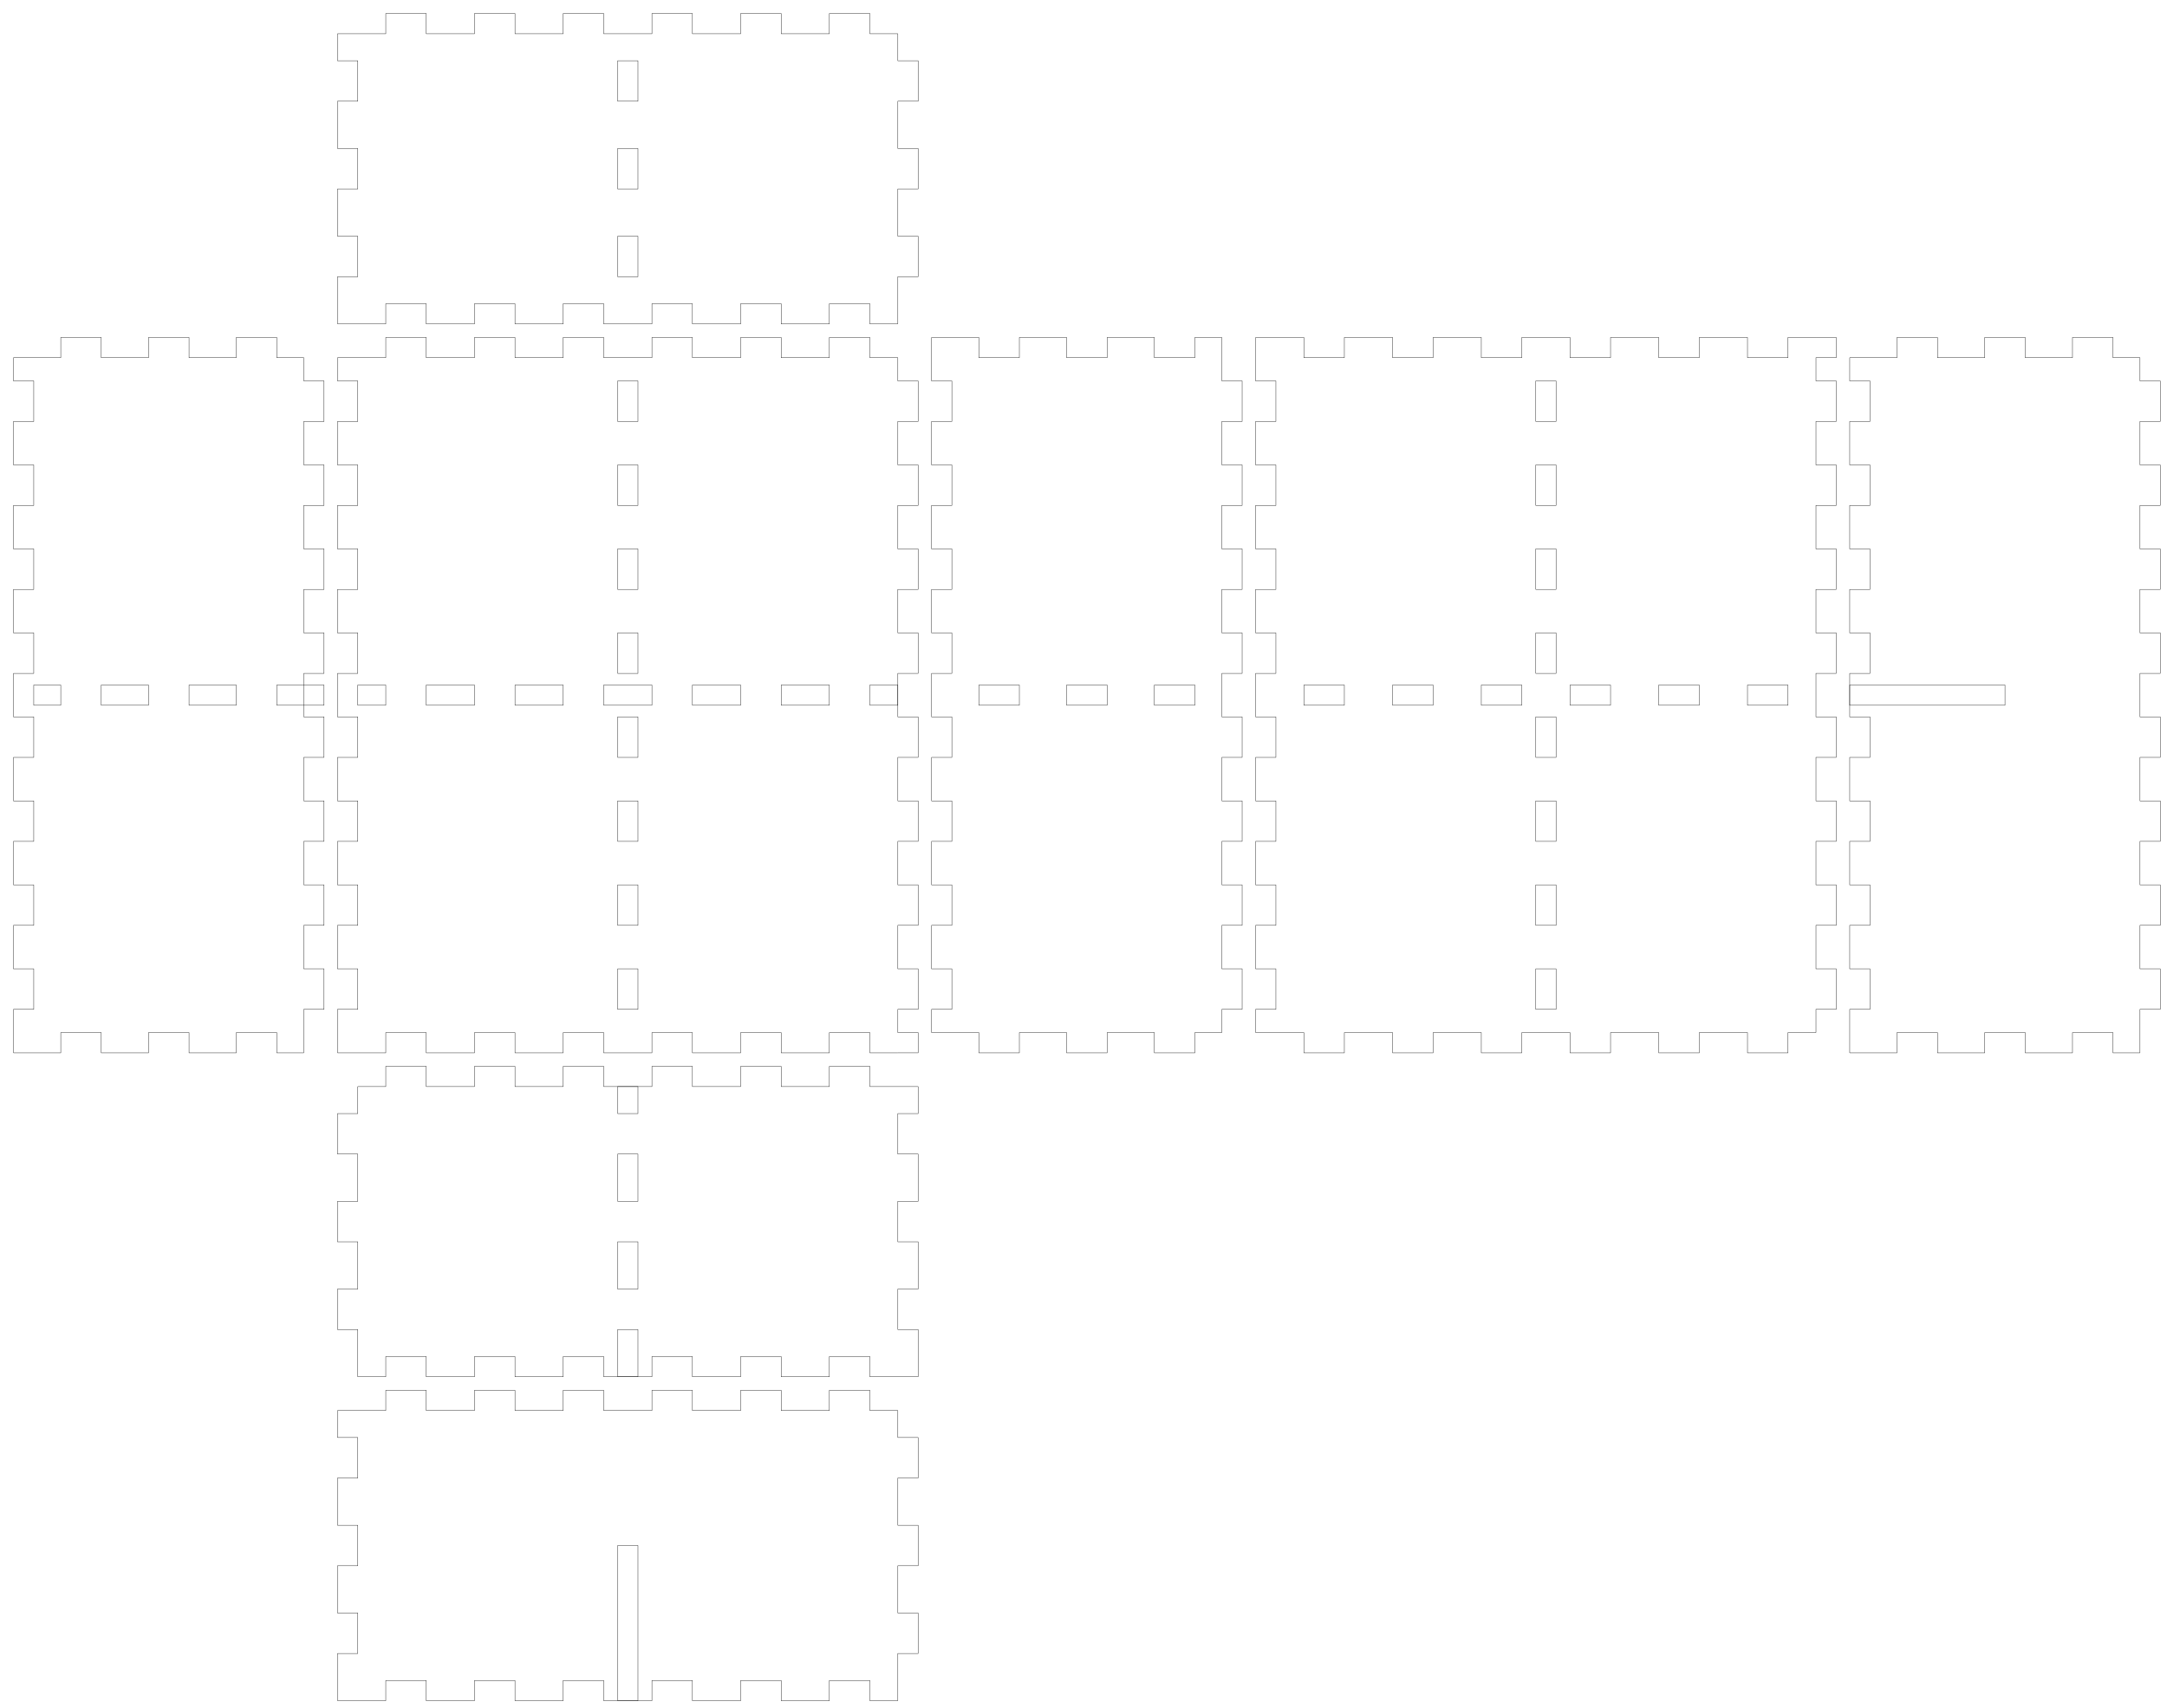
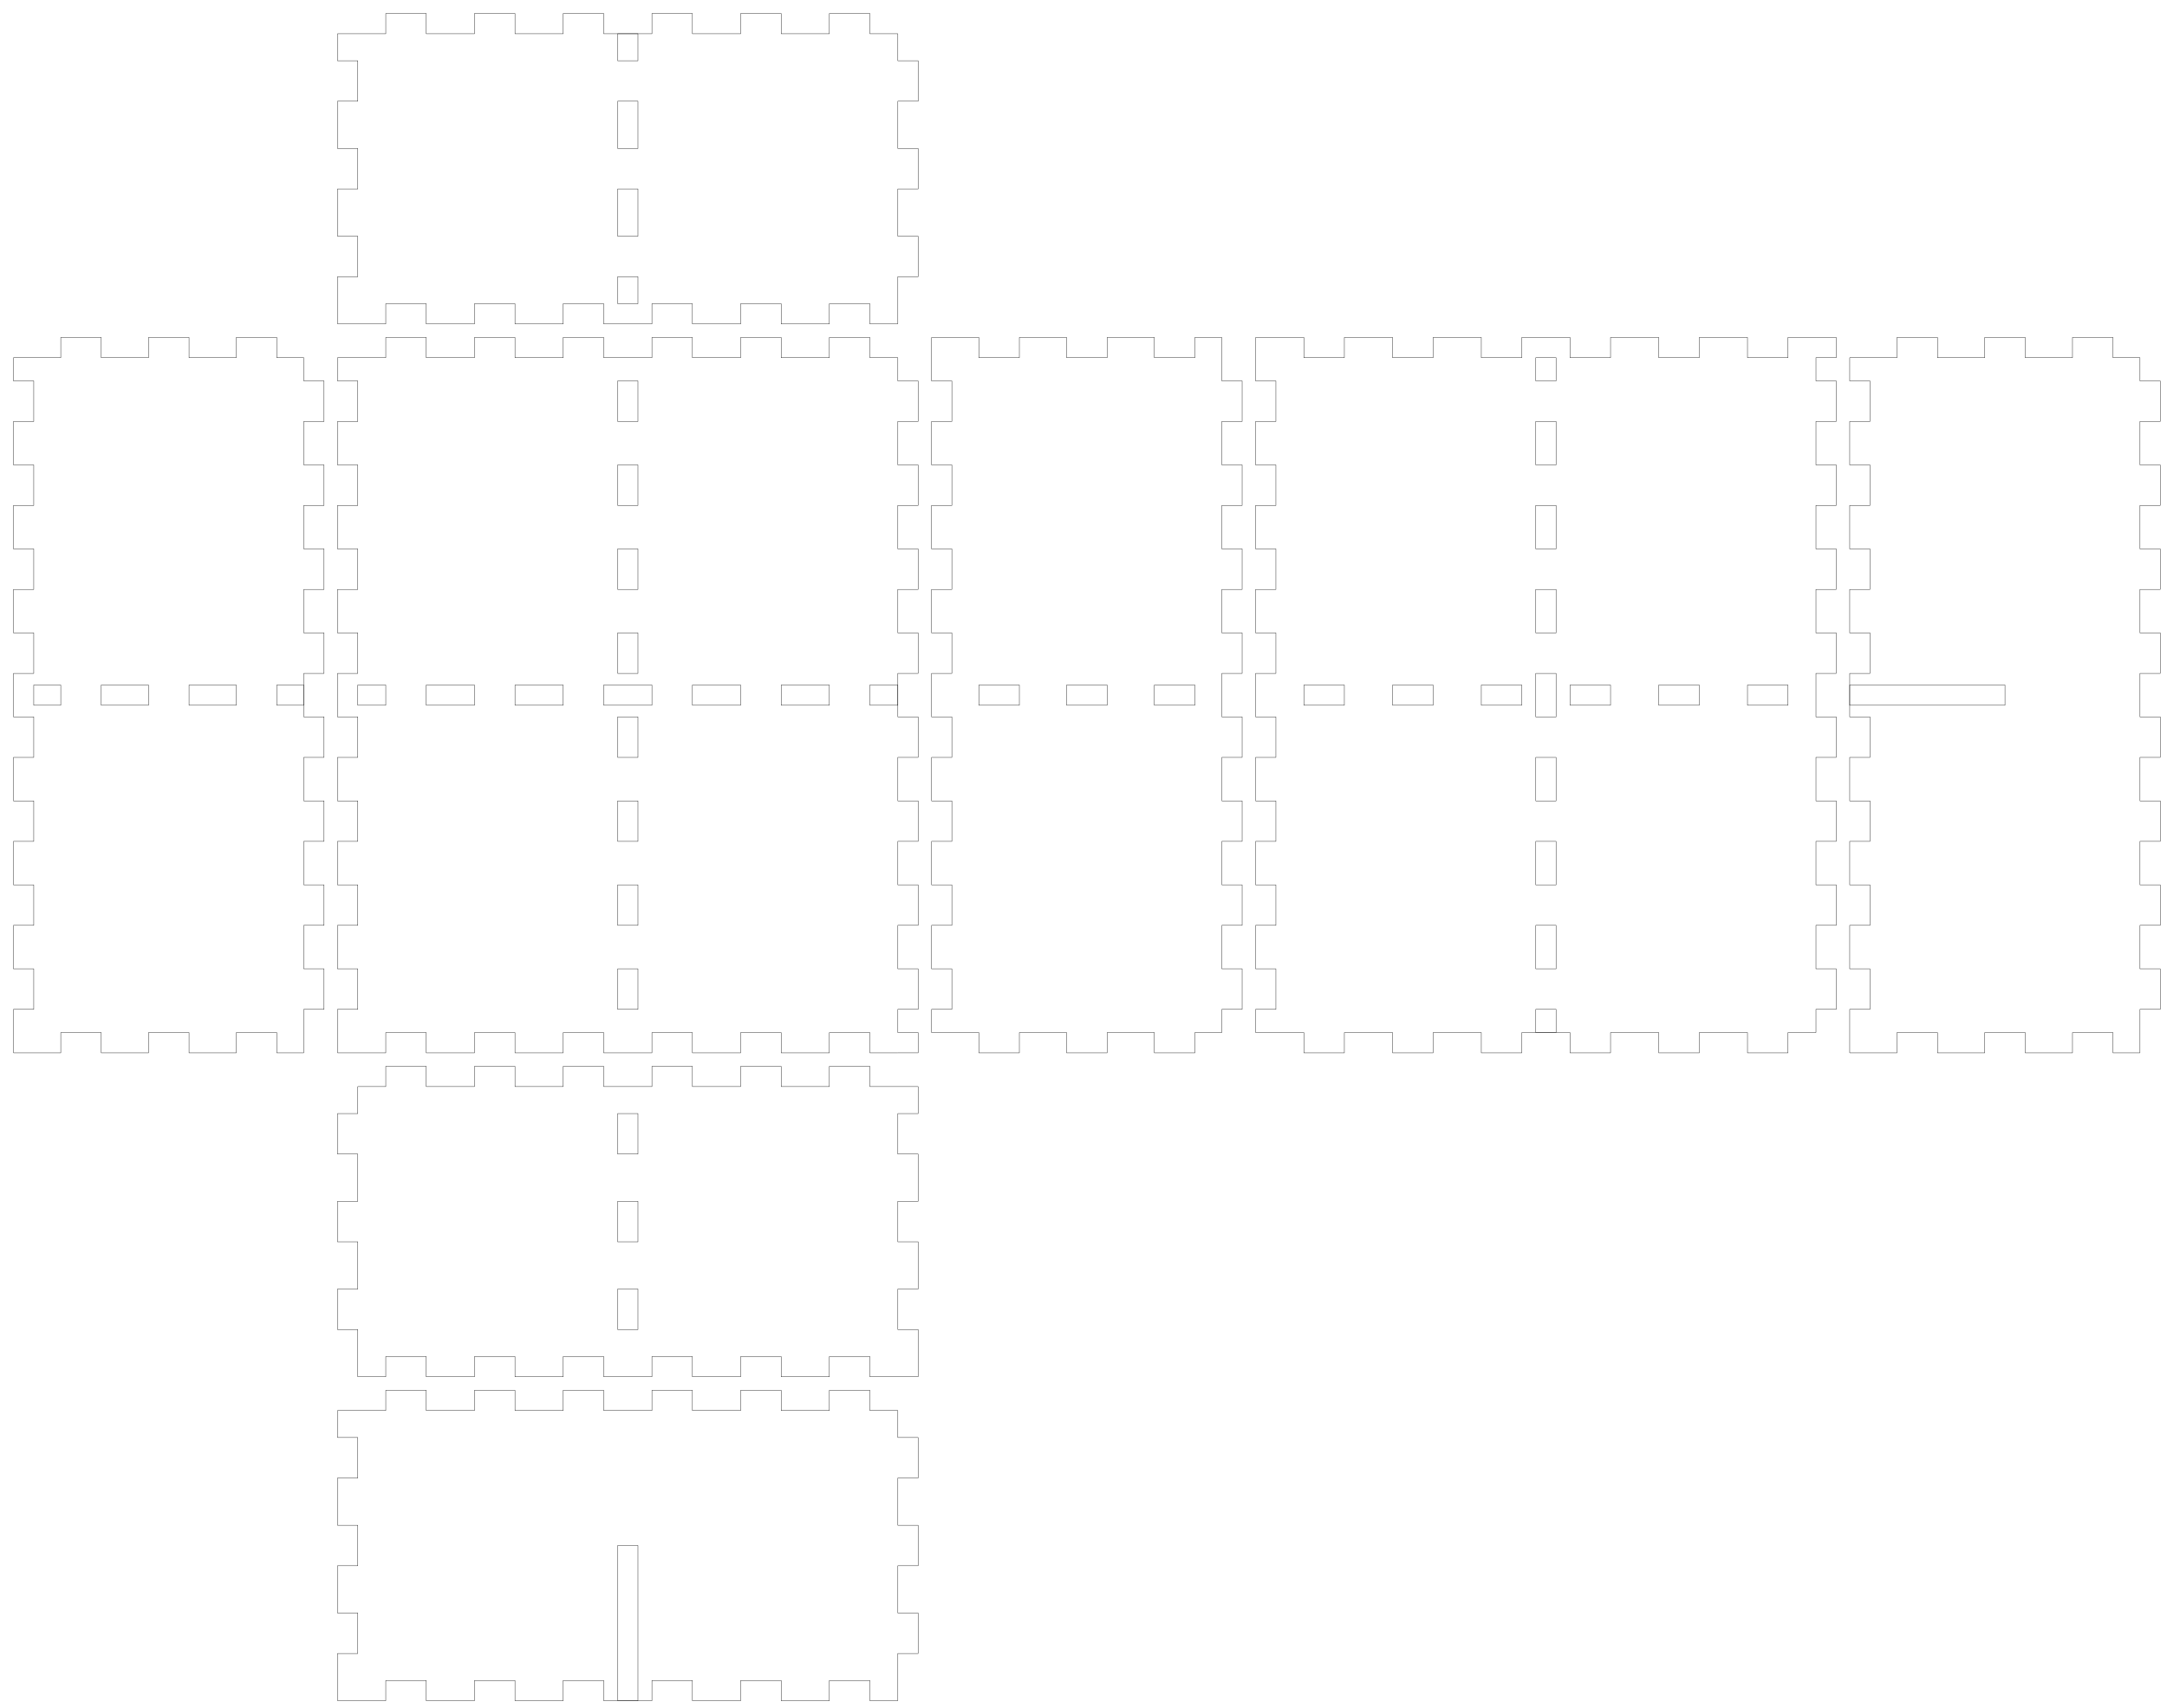
<svg xmlns="http://www.w3.org/2000/svg" width="321mm" height="253mm" viewBox="0 0 321 253" version="1.1">
  <defs id="defaults" />
  <g id="tabbedbox">
    <g id="back">
      <path id="side_001" style="fill:none;stroke:#000000;stroke-width:0.051" d="m 53 161 l 4.143 0 l 0 -3 l 6 0 l 0 3 l 7.143 0 l 0 -3 l 6 0 l 0 3 l 7.143 0 l 0 -3 l 6 0 l 0 3 l 7.143 0 l 0 -3 l 6 0 l 0 3 l 7.143 0 l 0 -3 l 6 0 l 0 3 l 7.143 0 l 0 -3 l 6 0 l 0 3 l 7.143 0" />
      <path id="side_002" style="fill:none;stroke:#000000;stroke-width:0.051" d="m 136 161 l 0 4 l -3 0 l 0 6 l 3 0 l 0 7 l -3 0 l 0 6 l 3 0 l 0 7 l -3 0 l 0 6 l 3 0 l 0 7" />
-       <path id="hole" style="fill:none;stroke:#000000;stroke-width:0.051" d="m 94.5 161 l 0 4 l -3 0 l 0 -4 l 3 0 z" />
-       <path id="hole_001" style="fill:none;stroke:#000000;stroke-width:0.051" d="m 94.5 171 l 0 7 l -3 0 l 0 -7 l 3 0 z" />
-       <path id="hole_002" style="fill:none;stroke:#000000;stroke-width:0.051" d="m 94.5 184 l 0 7 l -3 0 l 0 -7 l 3 0 z" />
-       <path id="hole_003" style="fill:none;stroke:#000000;stroke-width:0.051" d="m 94.5 197 l 0 7 l -3 0 l 0 -7 l 3 0 z" />
+       <path id="hole_001" style="fill:none;stroke:#000000;stroke-width:0.051" d="m 94.5 165 l 0 6 l -3 0 l 0 -6 l 3 0 z" />
+       <path id="hole_002" style="fill:none;stroke:#000000;stroke-width:0.051" d="m 94.5 178 l 0 6 l -3 0 l 0 -6 l 3 0 z" />
+       <path id="hole_003" style="fill:none;stroke:#000000;stroke-width:0.051" d="m 94.5 191 l 0 6 l -3 0 l 0 -6 l 3 0 z" />
      <path id="side_003" style="fill:none;stroke:#000000;stroke-width:0.051" d="m 136 204 l -7.143 0 l 0 -3 l -6 0 l 0 3 l -7.143 0 l 0 -3 l -6 0 l 0 3 l -7.143 0 l 0 -3 l -6 0 l 0 3 l -7.143 0 l 0 -3 l -6 0 l 0 3 l -7.143 0 l 0 -3 l -6 0 l 0 3 l -7.143 0 l 0 -3 l -6 0 l 0 3 l -4.143 0" />
      <path id="side_004" style="fill:none;stroke:#000000;stroke-width:0.051" d="m 53 204 l 0 -7 l -3 0 l 0 -6 l 3 0 l 0 -7 l -3 0 l 0 -6 l 3 0 l 0 -7 l -3 0 l 0 -6 l 3 0 l 0 -4" />
    </g>
    <g id="xdivider">
      <path id="side_005" style="fill:none;stroke:#000000;stroke-width:0.051" d="m 50 209 l 7.143 0 l 0 -3 l 6 0 l 0 3 l 7.143 0 l 0 -3 l 6 0 l 0 3 l 7.143 0 l 0 -3 l 6 0 l 0 3 l 7.143 0 l 0 -3 l 6 0 l 0 3 l 7.143 0 l 0 -3 l 6 0 l 0 3 l 7.143 0 l 0 -3 l 6 0 l 0 3 l 4.143 0" />
      <path id="side_006" style="fill:none;stroke:#000000;stroke-width:0.051" d="m 133 209 l 0 4 l 3 0 l 0 6 l -3 0 l 0 7 l 3 0 l 0 6 l -3 0 l 0 7 l 3 0 l 0 6 l -3 0 l 0 7" />
      <path id="side_007" style="fill:none;stroke:#000000;stroke-width:0.051" d="m 133 252 l -4.143 0 l 0 -3 l -6 0 l 0 3 l -7.143 0 l 0 -3 l -6 0 l 0 3 l -7.143 0 l 0 -3 l -6 0 l 0 3 l -7.143 0 l 0 -3 l -6 0 l 0 3 l -7.143 0 l 0 -3 l -6 0 l 0 3 l -7.143 0 l 0 -3 l -6 0 l 0 3 l -7.143 0" />
      <path id="side_008" style="fill:none;stroke:#000000;stroke-width:0.051" d="m 50 252 l 0 -7 l 3 0 l 0 -6 l -3 0 l 0 -7 l 3 0 l 0 -6 l -3 0 l 0 -7 l 3 0 l 0 -6 l -3 0 l 0 -4" />
-       <path id="slot" style="fill:none;stroke:#000000;stroke-width:0.051" d="m 91.5 252 l 0 -23 l 3 0 l 0 23 l -3 0 z" />
+       <path id="slot_001" style="fill:none;stroke:#000000;stroke-width:0.051" d="m 91.5 252 l 0 -23 l 3 0 l 0 23 l -3 0 z" />
    </g>
    <g id="left">
      <path id="side_009" style="fill:none;stroke:#000000;stroke-width:0.051" d="m 2 53 l 7 0 l 0 -3 l 6 0 l 0 3 l 7 0 l 0 -3 l 6 0 l 0 3 l 7 0 l 0 -3 l 6 0 l 0 3 l 4 0" />
      <path id="hole_004" style="fill:none;stroke:#000000;stroke-width:0.051" d="m 5 101.5 l 4 0 l 0 3 l -4 0 l 0 -3 z" />
      <path id="hole_005" style="fill:none;stroke:#000000;stroke-width:0.051" d="m 15 101.5 l 7 0 l 0 3 l -7 0 l 0 -3 z" />
      <path id="hole_006" style="fill:none;stroke:#000000;stroke-width:0.051" d="m 28 101.5 l 7 0 l 0 3 l -7 0 l 0 -3 z" />
-       <path id="hole_007" style="fill:none;stroke:#000000;stroke-width:0.051" d="m 41 101.5 l 7 0 l 0 3 l -7 0 l 0 -3 z" />
+       <path id="hole_007" style="fill:none;stroke:#000000;stroke-width:0.051" d="m 41 101.5 l 4 0 l 0 3 l -4 0 l 0 -3 z" />
      <path id="side_010" style="fill:none;stroke:#000000;stroke-width:0.051" d="m 45 53 l 0 3.444 l 3 0 l 0 6 l -3 0 l 0 6.444 l 3 0 l 0 6 l -3 0 l 0 6.444 l 3 0 l 0 6 l -3 0 l 0 6.444 l 3 0 l 0 6 l -3 0 l 0 6.444 l 3 0 l 0 6 l -3 0 l 0 6.445 l 3 0 l 0 6 l -3 0 l 0 6.444 l 3 0 l 0 6 l -3 0 l 0 6.445 l 3 0 l 0 6 l -3 0 l 0 6.444" />
      <path id="side_011" style="fill:none;stroke:#000000;stroke-width:0.051" d="m 45 156 l -4 0 l 0 -3 l -6 0 l 0 3 l -7 0 l 0 -3 l -6 0 l 0 3 l -7 0 l 0 -3 l -6 0 l 0 3 l -7 0" />
      <path id="side_012" style="fill:none;stroke:#000000;stroke-width:0.051" d="m 2 156 l 0 -6.444 l 3 0 l 0 -6 l -3 0 l 0 -6.445 l 3 0 l 0 -6 l -3 0 l 0 -6.444 l 3 0 l 0 -6 l -3 0 l 0 -6.445 l 3 0 l 0 -6 l -3 0 l 0 -6.444 l 3 0 l 0 -6 l -3 0 l 0 -6.444 l 3 0 l 0 -6 l -3 0 l 0 -6.444 l 3 0 l 0 -6 l -3 0 l 0 -6.444 l 3 0 l 0 -6 l -3 0 l 0 -3.444" />
    </g>
    <g id="ydivider">
      <path id="side_013" style="fill:none;stroke:#000000;stroke-width:0.051" d="m 274 53 l 7 0 l 0 -3 l 6 0 l 0 3 l 7 0 l 0 -3 l 6 0 l 0 3 l 7 0 l 0 -3 l 6 0 l 0 3 l 4 0" />
-       <path id="slot_001" style="fill:none;stroke:#000000;stroke-width:0.051" d="m 274 101.5 l 23 0 l 0 3 l -23 0 l 0 -3 z" />
+       <path id="slot_002" style="fill:none;stroke:#000000;stroke-width:0.051" d="m 274 101.5 l 23 0 l 0 3 l -23 0 l 0 -3 z" />
      <path id="side_014" style="fill:none;stroke:#000000;stroke-width:0.051" d="m 317 53 l 0 3.444 l 3 0 l 0 6 l -3 0 l 0 6.444 l 3 0 l 0 6 l -3 0 l 0 6.444 l 3 0 l 0 6 l -3 0 l 0 6.444 l 3 0 l 0 6 l -3 0 l 0 6.444 l 3 0 l 0 6 l -3 0 l 0 6.445 l 3 0 l 0 6 l -3 0 l 0 6.444 l 3 0 l 0 6 l -3 0 l 0 6.445 l 3 0 l 0 6 l -3 0 l 0 6.444" />
      <path id="side_015" style="fill:none;stroke:#000000;stroke-width:0.051" d="m 317 156 l -4 0 l 0 -3 l -6 0 l 0 3 l -7 0 l 0 -3 l -6 0 l 0 3 l -7 0 l 0 -3 l -6 0 l 0 3 l -7 0" />
      <path id="side_016" style="fill:none;stroke:#000000;stroke-width:0.051" d="m 274 156 l 0 -6.444 l 3 0 l 0 -6 l -3 0 l 0 -6.445 l 3 0 l 0 -6 l -3 0 l 0 -6.444 l 3 0 l 0 -6 l -3 0 l 0 -6.445 l 3 0 l 0 -6 l -3 0 l 0 -6.444 l 3 0 l 0 -6 l -3 0 l 0 -6.444 l 3 0 l 0 -6 l -3 0 l 0 -6.444 l 3 0 l 0 -6 l -3 0 l 0 -6.444 l 3 0 l 0 -6 l -3 0 l 0 -3.444" />
    </g>
    <g id="bottom">
      <path id="side_017" style="fill:none;stroke:#000000;stroke-width:0.051" d="m 50 53 l 7.143 0 l 0 -3 l 6 0 l 0 3 l 7.143 0 l 0 -3 l 6 0 l 0 3 l 7.143 0 l 0 -3 l 6 0 l 0 3 l 7.143 0 l 0 -3 l 6 0 l 0 3 l 7.143 0 l 0 -3 l 6 0 l 0 3 l 7.143 0 l 0 -3 l 6 0 l 0 3 l 4.143 0" />
      <path id="hole_008" style="fill:none;stroke:#000000;stroke-width:0.051" d="m 53 101.5 l 4.143 0 l 0 3 l -4.143 0 l 0 -3 z" />
      <path id="hole_009" style="fill:none;stroke:#000000;stroke-width:0.051" d="m 63.143 101.5 l 7.143 0 l 0 3 l -7.143 0 l 0 -3 z" />
      <path id="hole_010" style="fill:none;stroke:#000000;stroke-width:0.051" d="m 76.286 101.5 l 7.143 0 l 0 3 l -7.143 0 l 0 -3 z" />
      <path id="hole_011" style="fill:none;stroke:#000000;stroke-width:0.051" d="m 89.429 101.5 l 7.143 0 l 0 3 l -7.143 0 l 0 -3 z" />
      <path id="hole_012" style="fill:none;stroke:#000000;stroke-width:0.051" d="m 102.571 101.5 l 7.143 0 l 0 3 l -7.143 0 l 0 -3 z" />
      <path id="hole_013" style="fill:none;stroke:#000000;stroke-width:0.051" d="m 115.714 101.5 l 7.143 0 l 0 3 l -7.143 0 l 0 -3 z" />
      <path id="hole_014" style="fill:none;stroke:#000000;stroke-width:0.051" d="m 128.857 101.5 l 4.143 0 l 0 3 l -4.143 0 l 0 -3 z" />
      <path id="side_018" style="fill:none;stroke:#000000;stroke-width:0.051" d="m 133 53 l 0 3.444 l 3 0 l 0 6 l -3 0 l 0 6.444 l 3 0 l 0 6 l -3 0 l 0 6.444 l 3 0 l 0 6 l -3 0 l 0 6.444 l 3 0 l 0 6 l -3 0 l 0 6.444 l 3 0 l 0 6 l -3 0 l 0 6.445 l 3 0 l 0 6 l -3 0 l 0 6.444 l 3 0 l 0 6 l -3 0 l 0 6.445 l 3 0 l 0 6 l -3 0 l 0 3.444 l 3 0 l 0 3 l -3 0" />
      <path id="hole_015" style="fill:none;stroke:#000000;stroke-width:0.051" d="m 94.5 56.444 l 0 6 l -3 0 l 0 -6 l 3 0 z" />
      <path id="hole_016" style="fill:none;stroke:#000000;stroke-width:0.051" d="m 94.5 68.889 l 0 6 l -3 0 l 0 -6 l 3 0 z" />
      <path id="hole_017" style="fill:none;stroke:#000000;stroke-width:0.051" d="m 94.5 81.333 l 0 6 l -3 0 l 0 -6 l 3 0 z" />
      <path id="hole_018" style="fill:none;stroke:#000000;stroke-width:0.051" d="m 94.5 93.778 l 0 6 l -3 0 l 0 -6 l 3 0 z" />
      <path id="hole_019" style="fill:none;stroke:#000000;stroke-width:0.051" d="m 94.5 106.222 l 0 6 l -3 0 l 0 -6 l 3 0 z" />
      <path id="hole_020" style="fill:none;stroke:#000000;stroke-width:0.051" d="m 94.5 118.667 l 0 6 l -3 0 l 0 -6 l 3 0 z" />
      <path id="hole_021" style="fill:none;stroke:#000000;stroke-width:0.051" d="m 94.5 131.111 l 0 6 l -3 0 l 0 -6 l 3 0 z" />
      <path id="hole_022" style="fill:none;stroke:#000000;stroke-width:0.051" d="m 94.5 143.556 l 0 6 l -3 0 l 0 -6 l 3 0 z" />
      <path id="side_019" style="fill:none;stroke:#000000;stroke-width:0.051" d="m 133 156 l -4.143 0 l 0 -3 l -6 0 l 0 3 l -7.143 0 l 0 -3 l -6 0 l 0 3 l -7.143 0 l 0 -3 l -6 0 l 0 3 l -7.143 0 l 0 -3 l -6 0 l 0 3 l -7.143 0 l 0 -3 l -6 0 l 0 3 l -7.143 0 l 0 -3 l -6 0 l 0 3 l -7.143 0" />
      <path id="side_020" style="fill:none;stroke:#000000;stroke-width:0.051" d="m 50 156 l 0 -6.444 l 3 0 l 0 -6 l -3 0 l 0 -6.445 l 3 0 l 0 -6 l -3 0 l 0 -6.444 l 3 0 l 0 -6 l -3 0 l 0 -6.445 l 3 0 l 0 -6 l -3 0 l 0 -6.444 l 3 0 l 0 -6 l -3 0 l 0 -6.444 l 3 0 l 0 -6 l -3 0 l 0 -6.444 l 3 0 l 0 -6 l -3 0 l 0 -6.444 l 3 0 l 0 -6 l -3 0 l 0 -3.444" />
    </g>
    <g id="right">
      <path id="side_021" style="fill:none;stroke:#000000;stroke-width:0.051" d="m 138 50 l 7 0 l 0 3 l 6 0 l 0 -3 l 7 0 l 0 3 l 6 0 l 0 -3 l 7 0 l 0 3 l 6 0 l 0 -3 l 4 0" />
      <path id="hole_023" style="fill:none;stroke:#000000;stroke-width:0.051" d="m 145 101.5 l 6 0 l 0 3 l -6 0 l 0 -3 z" />
      <path id="hole_024" style="fill:none;stroke:#000000;stroke-width:0.051" d="m 158 101.5 l 6 0 l 0 3 l -6 0 l 0 -3 z" />
      <path id="hole_025" style="fill:none;stroke:#000000;stroke-width:0.051" d="m 171 101.5 l 6 0 l 0 3 l -6 0 l 0 -3 z" />
      <path id="side_022" style="fill:none;stroke:#000000;stroke-width:0.051" d="m 181 50 l 0 6.444 l 3 0 l 0 6 l -3 0 l 0 6.444 l 3 0 l 0 6 l -3 0 l 0 6.444 l 3 0 l 0 6 l -3 0 l 0 6.444 l 3 0 l 0 6 l -3 0 l 0 6.444 l 3 0 l 0 6 l -3 0 l 0 6.445 l 3 0 l 0 6 l -3 0 l 0 6.444 l 3 0 l 0 6 l -3 0 l 0 6.445 l 3 0 l 0 6 l -3 0 l 0 3.444" />
      <path id="side_023" style="fill:none;stroke:#000000;stroke-width:0.051" d="m 181 153 l -4 0 l 0 3 l -6 0 l 0 -3 l -7 0 l 0 3 l -6 0 l 0 -3 l -7 0 l 0 3 l -6 0 l 0 -3 l -7 0" />
      <path id="side_024" style="fill:none;stroke:#000000;stroke-width:0.051" d="m 138 153 l 0 -3.444 l 3 0 l 0 -6 l -3 0 l 0 -6.445 l 3 0 l 0 -6 l -3 0 l 0 -6.444 l 3 0 l 0 -6 l -3 0 l 0 -6.445 l 3 0 l 0 -6 l -3 0 l 0 -6.444 l 3 0 l 0 -6 l -3 0 l 0 -6.444 l 3 0 l 0 -6 l -3 0 l 0 -6.444 l 3 0 l 0 -6 l -3 0 l 0 -6.444 l 3 0 l 0 -6 l -3 0 l 0 -6.444" />
    </g>
    <g id="top">
      <path id="side_025" style="fill:none;stroke:#000000;stroke-width:0.051" d="m 186 50 l 7.143 0 l 0 3 l 6 0 l 0 -3 l 7.143 0 l 0 3 l 6 0 l 0 -3 l 7.143 0 l 0 3 l 6 0 l 0 -3 l 7.142 0 l 0 3 l 6 0 l 0 -3 l 7.143 0 l 0 3 l 6 0 l 0 -3 l 7.143 0 l 0 3 l 6 0 l 0 -3 l 4.143 0" />
      <path id="hole_026" style="fill:none;stroke:#000000;stroke-width:0.051" d="m 193.143 101.5 l 6 0 l 0 3 l -6 0 l 0 -3 z" />
      <path id="hole_027" style="fill:none;stroke:#000000;stroke-width:0.051" d="m 206.286 101.5 l 6 0 l 0 3 l -6 0 l 0 -3 z" />
      <path id="hole_028" style="fill:none;stroke:#000000;stroke-width:0.051" d="m 219.429 101.5 l 6 0 l 0 3 l -6 0 l 0 -3 z" />
      <path id="hole_029" style="fill:none;stroke:#000000;stroke-width:0.051" d="m 232.571 101.5 l 6 0 l 0 3 l -6 0 l 0 -3 z" />
      <path id="hole_030" style="fill:none;stroke:#000000;stroke-width:0.051" d="m 245.714 101.5 l 6 0 l 0 3 l -6 0 l 0 -3 z" />
      <path id="hole_031" style="fill:none;stroke:#000000;stroke-width:0.051" d="m 258.857 101.5 l 6 0 l 0 3 l -6 0 l 0 -3 z" />
      <path id="side_026" style="fill:none;stroke:#000000;stroke-width:0.051" d="m 269 50 l 3 0 l 0 3 l -3 0 l 0 3.444 l 3 0 l 0 6 l -3 0 l 0 6.444 l 3 0 l 0 6 l -3 0 l 0 6.444 l 3 0 l 0 6 l -3 0 l 0 6.444 l 3 0 l 0 6 l -3 0 l 0 6.444 l 3 0 l 0 6 l -3 0 l 0 6.445 l 3 0 l 0 6 l -3 0 l 0 6.444 l 3 0 l 0 6 l -3 0 l 0 6.445 l 3 0 l 0 6 l -3 0 l 0 3.444" />
-       <path id="hole_032" style="fill:none;stroke:#000000;stroke-width:0.051" d="m 230.5 56.444 l 0 6 l -3 0 l 0 -6 l 3 0 z" />
-       <path id="hole_033" style="fill:none;stroke:#000000;stroke-width:0.051" d="m 230.5 68.889 l 0 6 l -3 0 l 0 -6 l 3 0 z" />
-       <path id="hole_034" style="fill:none;stroke:#000000;stroke-width:0.051" d="m 230.5 81.333 l 0 6 l -3 0 l 0 -6 l 3 0 z" />
-       <path id="hole_035" style="fill:none;stroke:#000000;stroke-width:0.051" d="m 230.5 93.778 l 0 6 l -3 0 l 0 -6 l 3 0 z" />
-       <path id="hole_036" style="fill:none;stroke:#000000;stroke-width:0.051" d="m 230.5 106.222 l 0 6 l -3 0 l 0 -6 l 3 0 z" />
-       <path id="hole_037" style="fill:none;stroke:#000000;stroke-width:0.051" d="m 230.5 118.667 l 0 6 l -3 0 l 0 -6 l 3 0 z" />
-       <path id="hole_038" style="fill:none;stroke:#000000;stroke-width:0.051" d="m 230.5 131.111 l 0 6 l -3 0 l 0 -6 l 3 0 z" />
-       <path id="hole_039" style="fill:none;stroke:#000000;stroke-width:0.051" d="m 230.5 143.556 l 0 6 l -3 0 l 0 -6 l 3 0 z" />
+       <path id="hole_032" style="fill:none;stroke:#000000;stroke-width:0.051" d="m 230.5 53 l 0 3.444 l -3 0 l 0 -3.444 l 3 0 z" />
+       <path id="hole_033" style="fill:none;stroke:#000000;stroke-width:0.051" d="m 230.5 62.444 l 0 6.444 l -3 0 l 0 -6.444 l 3 0 z" />
+       <path id="hole_034" style="fill:none;stroke:#000000;stroke-width:0.051" d="m 230.5 74.889 l 0 6.444 l -3 0 l 0 -6.444 l 3 0 z" />
+       <path id="hole_035" style="fill:none;stroke:#000000;stroke-width:0.051" d="m 230.5 87.333 l 0 6.444 l -3 0 l 0 -6.444 l 3 0 z" />
+       <path id="hole_036" style="fill:none;stroke:#000000;stroke-width:0.051" d="m 230.5 99.778 l 0 6.444 l -3 0 l 0 -6.444 l 3 0 z" />
+       <path id="hole_037" style="fill:none;stroke:#000000;stroke-width:0.051" d="m 230.5 112.222 l 0 6.445 l -3 0 l 0 -6.445 l 3 0 z" />
+       <path id="hole_038" style="fill:none;stroke:#000000;stroke-width:0.051" d="m 230.5 124.667 l 0 6.444 l -3 0 l 0 -6.444 l 3 0 z" />
+       <path id="hole_039" style="fill:none;stroke:#000000;stroke-width:0.051" d="m 230.5 137.111 l 0 6.445 l -3 0 l 0 -6.445 l 3 0 z" />
+       <path id="hole_040" style="fill:none;stroke:#000000;stroke-width:0.051" d="m 230.5 149.556 l 0 3.444 l -3 0 l 0 -3.444 l 3 0 z" />
      <path id="side_027" style="fill:none;stroke:#000000;stroke-width:0.051" d="m 269 153 l -4.143 0 l 0 3 l -6 0 l 0 -3 l -7.143 0 l 0 3 l -6 0 l 0 -3 l -7.143 0 l 0 3 l -6 0 l 0 -3 l -7.142 0 l 0 3 l -6 0 l 0 -3 l -7.143 0 l 0 3 l -6 0 l 0 -3 l -7.143 0 l 0 3 l -6 0 l 0 -3 l -7.143 0" />
      <path id="side_028" style="fill:none;stroke:#000000;stroke-width:0.051" d="m 186 153 l 0 -3.444 l 3 0 l 0 -6 l -3 0 l 0 -6.445 l 3 0 l 0 -6 l -3 0 l 0 -6.444 l 3 0 l 0 -6 l -3 0 l 0 -6.445 l 3 0 l 0 -6 l -3 0 l 0 -6.444 l 3 0 l 0 -6 l -3 0 l 0 -6.444 l 3 0 l 0 -6 l -3 0 l 0 -6.444 l 3 0 l 0 -6 l -3 0 l 0 -6.444 l 3 0 l 0 -6 l -3 0 l 0 -6.444" />
    </g>
    <g id="front">
      <path id="side_029" style="fill:none;stroke:#000000;stroke-width:0.051" d="m 50 5 l 7.143 0 l 0 -3 l 6 0 l 0 3 l 7.143 0 l 0 -3 l 6 0 l 0 3 l 7.143 0 l 0 -3 l 6 0 l 0 3 l 7.143 0 l 0 -3 l 6 0 l 0 3 l 7.143 0 l 0 -3 l 6 0 l 0 3 l 7.143 0 l 0 -3 l 6 0 l 0 3 l 4.143 0" />
      <path id="side_030" style="fill:none;stroke:#000000;stroke-width:0.051" d="m 133 5 l 0 4 l 3 0 l 0 6 l -3 0 l 0 7 l 3 0 l 0 6 l -3 0 l 0 7 l 3 0 l 0 6 l -3 0 l 0 7" />
-       <path id="hole_040" style="fill:none;stroke:#000000;stroke-width:0.051" d="m 94.5 9 l 0 6 l -3 0 l 0 -6 l 3 0 z" />
-       <path id="hole_041" style="fill:none;stroke:#000000;stroke-width:0.051" d="m 94.5 22 l 0 6 l -3 0 l 0 -6 l 3 0 z" />
-       <path id="hole_042" style="fill:none;stroke:#000000;stroke-width:0.051" d="m 94.5 35 l 0 6 l -3 0 l 0 -6 l 3 0 z" />
+       <path id="hole_041" style="fill:none;stroke:#000000;stroke-width:0.051" d="m 94.5 5 l 0 4 l -3 0 l 0 -4 l 3 0 z" />
+       <path id="hole_042" style="fill:none;stroke:#000000;stroke-width:0.051" d="m 94.5 15 l 0 7 l -3 0 l 0 -7 l 3 0 z" />
+       <path id="hole_043" style="fill:none;stroke:#000000;stroke-width:0.051" d="m 94.5 28 l 0 7 l -3 0 l 0 -7 l 3 0 z" />
+       <path id="hole_044" style="fill:none;stroke:#000000;stroke-width:0.051" d="m 94.5 41 l 0 4 l -3 0 l 0 -4 l 3 0 z" />
      <path id="side_031" style="fill:none;stroke:#000000;stroke-width:0.051" d="m 133 48 l -4.143 0 l 0 -3 l -6 0 l 0 3 l -7.143 0 l 0 -3 l -6 0 l 0 3 l -7.143 0 l 0 -3 l -6 0 l 0 3 l -7.143 0 l 0 -3 l -6 0 l 0 3 l -7.143 0 l 0 -3 l -6 0 l 0 3 l -7.143 0 l 0 -3 l -6 0 l 0 3 l -7.143 0" />
      <path id="side_032" style="fill:none;stroke:#000000;stroke-width:0.051" d="m 50 48 l 0 -7 l 3 0 l 0 -6 l -3 0 l 0 -7 l 3 0 l 0 -6 l -3 0 l 0 -7 l 3 0 l 0 -6 l -3 0 l 0 -4" />
    </g>
  </g>
</svg>
